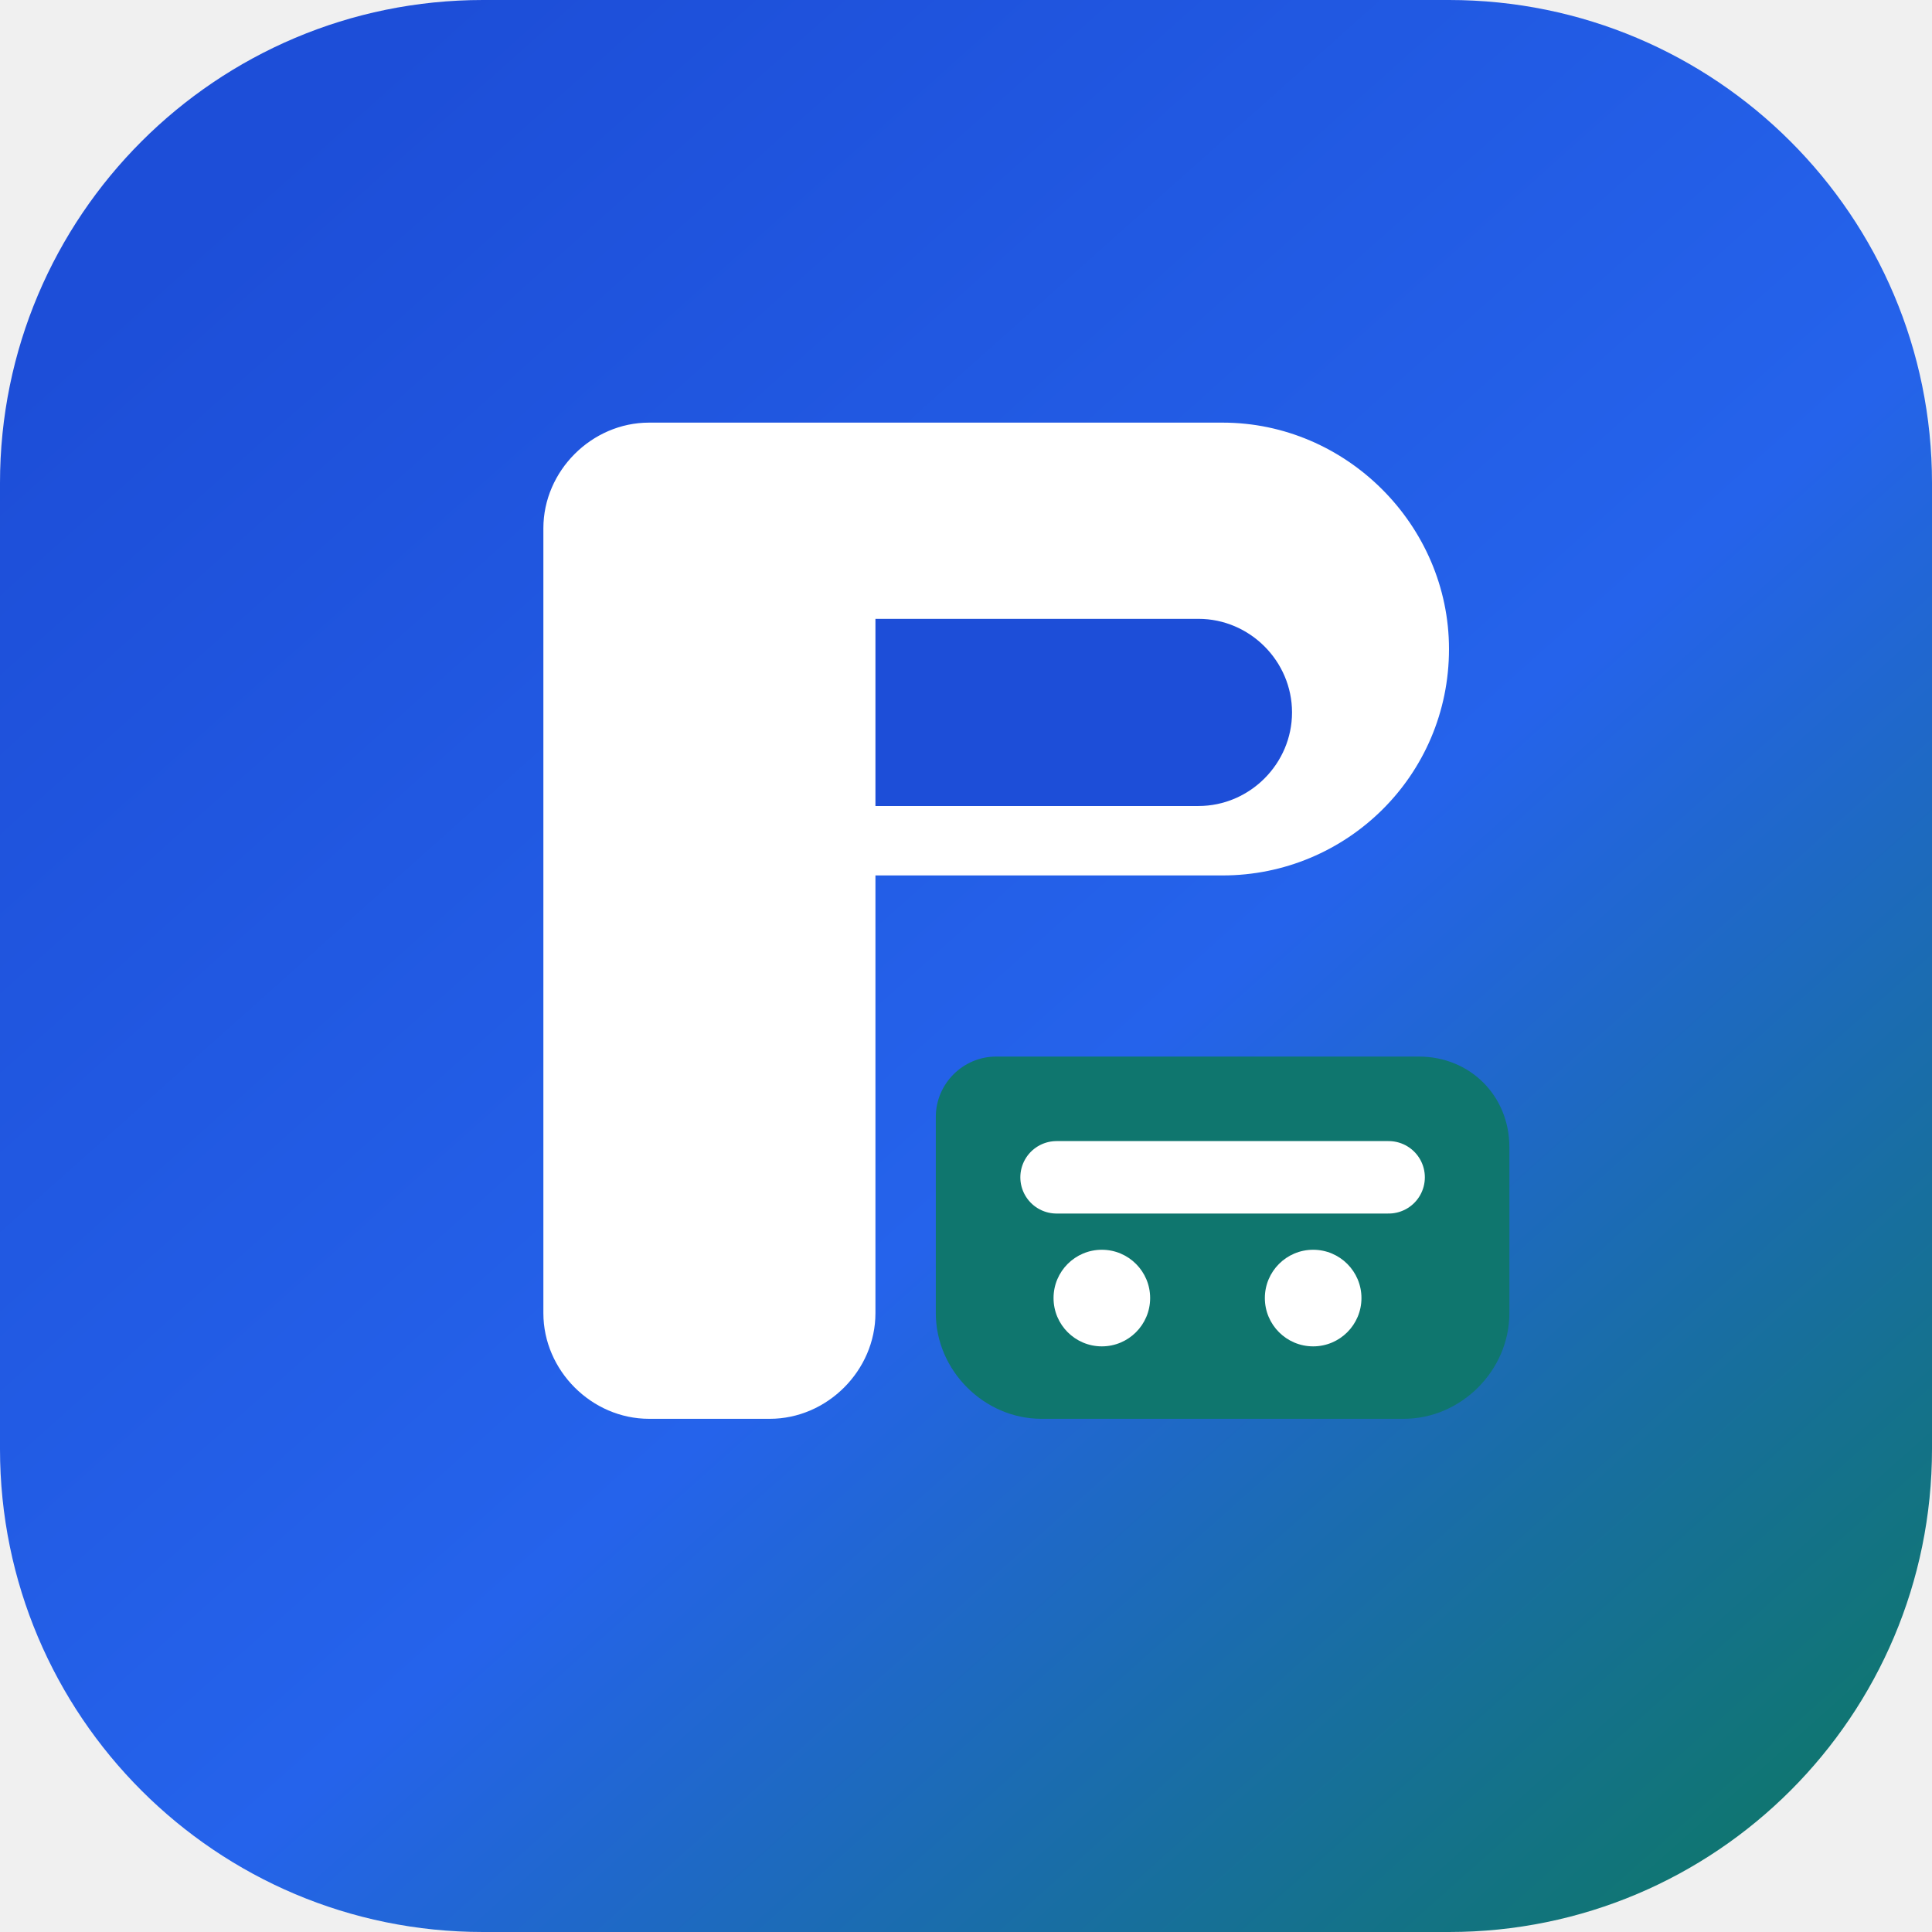
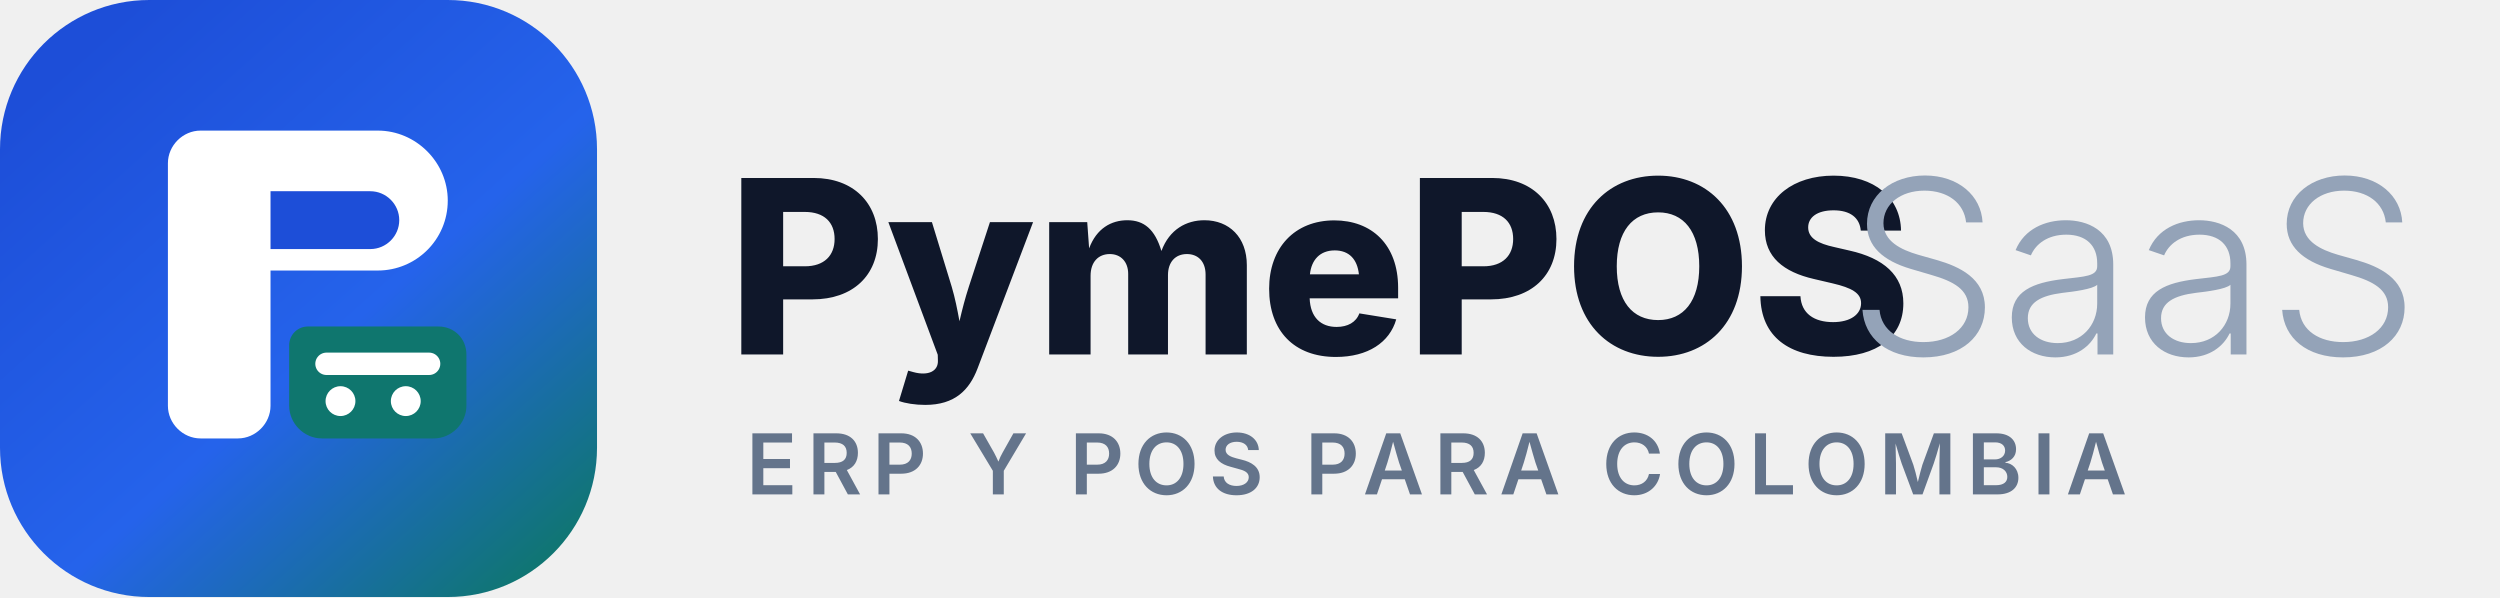
- <svg xmlns="http://www.w3.org/2000/svg" width="64" height="64" viewBox="0 0 64 64" fill="none">
+ <svg xmlns="http://www.w3.org/2000/svg" width="268" height="64" viewBox="0 0 268 64" fill="none">
  <rect width="64" height="64" rx="16" fill="url(#pymepos-mark-gradient)" />
  <path d="M18 17.5C18 15.6 19.6 14 21.5 14H40.5C44.6 14 48 17.4 48 21.5C48 25.7 44.6 29 40.5 29H29V43.5C29 45.4 27.4 47 25.5 47H21.5C19.6 47 18 45.4 18 43.5V17.5Z" fill="white" />
  <path d="M29 20.5H39.7C41.4 20.5 42.8 21.9 42.8 23.6C42.8 25.3 41.4 26.7 39.7 26.7H29V20.5Z" fill="#1D4ED8" />
  <path d="M33 35H47C48.7 35 50 36.3 50 38V43.5C50 45.4 48.4 47 46.5 47H34.5C32.6 47 31 45.4 31 43.5V37C31 35.9 31.9 35 33 35Z" fill="#0F766E" />
  <path d="M35 39H46" stroke="white" stroke-width="2.4" stroke-linecap="round" />
  <circle cx="36.5" cy="43" r="1.6" fill="white" />
  <circle cx="43.5" cy="43" r="1.6" fill="white" />
+   <text x="78" y="38" fill="#0F172A" font-family="Inter, ui-sans-serif, system-ui, -apple-system, BlinkMacSystemFont, Segoe UI, sans-serif" font-size="26" font-weight="800" letter-spacing="0">PymePOS</text>
+   <text x="198" y="38" fill="#94A3B8" font-family="Inter, ui-sans-serif, system-ui, -apple-system, BlinkMacSystemFont, Segoe UI, sans-serif" font-size="26" font-weight="300" letter-spacing="0">SaaS</text>
+   <text x="80" y="53" fill="#64748B" font-family="Inter, ui-sans-serif, system-ui, -apple-system, BlinkMacSystemFont, Segoe UI, sans-serif" font-size="9" font-weight="600" letter-spacing="1.1">ERP Y POS PARA COLOMBIA</text>
  <defs>
    <linearGradient id="pymepos-mark-gradient" x1="8" y1="6" x2="58" y2="62" gradientUnits="userSpaceOnUse">
      <stop stop-color="#1D4ED8" />
      <stop offset="0.55" stop-color="#2563EB" />
      <stop offset="1" stop-color="#0F766E" />
    </linearGradient>
  </defs>
</svg>
